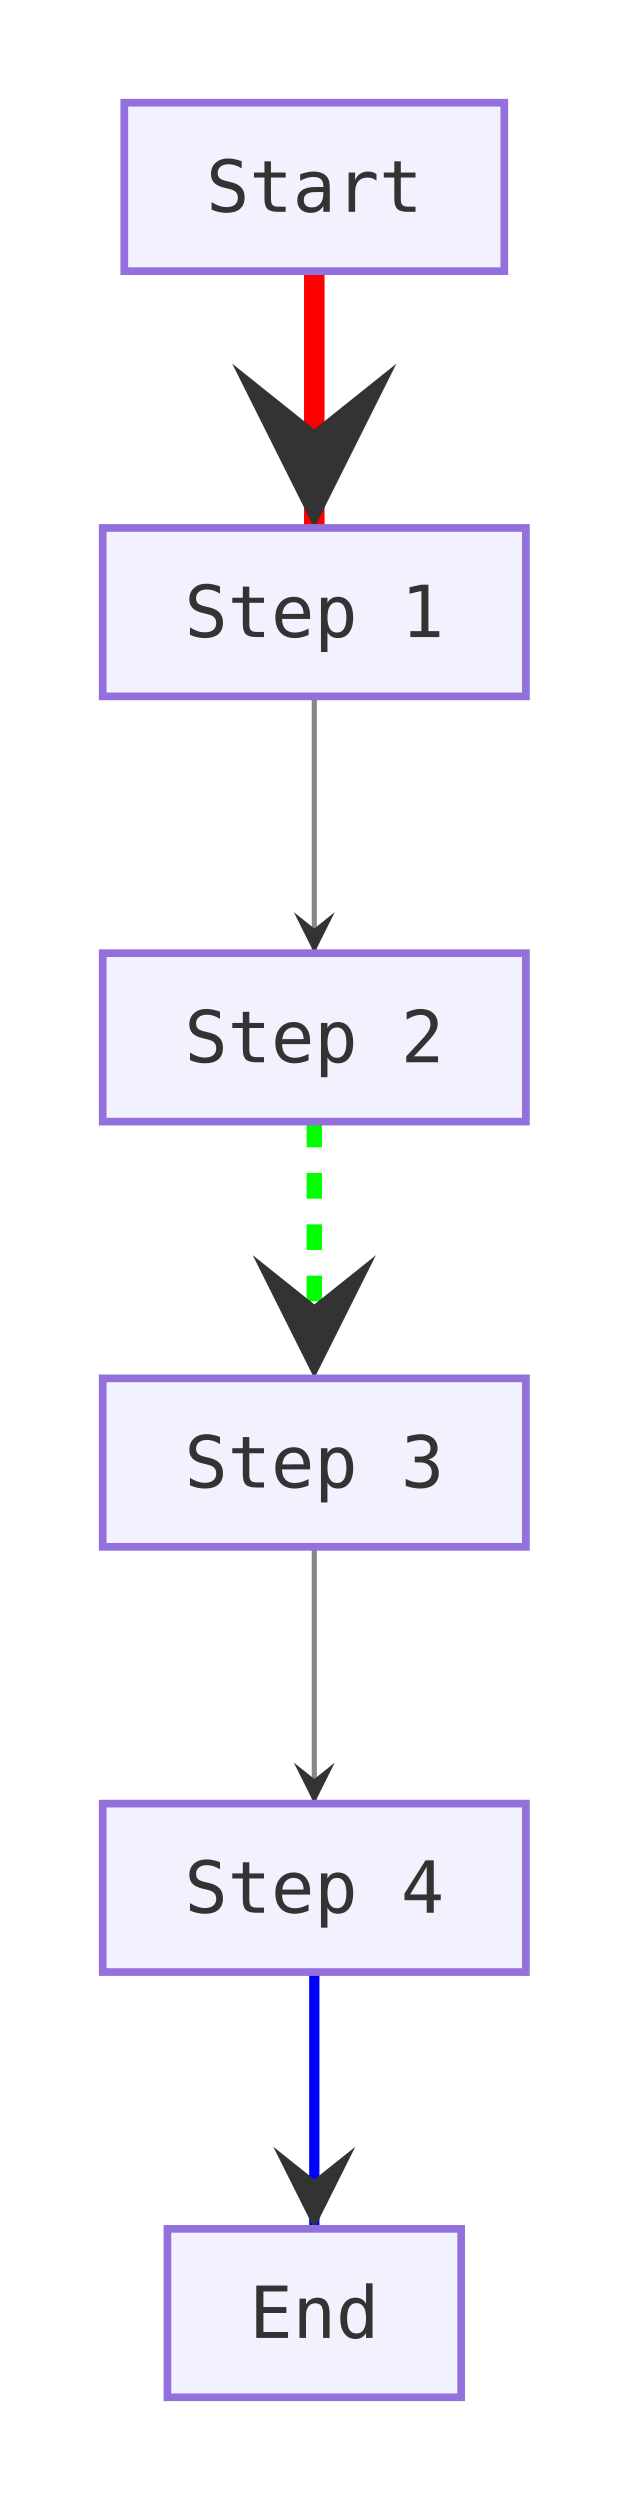
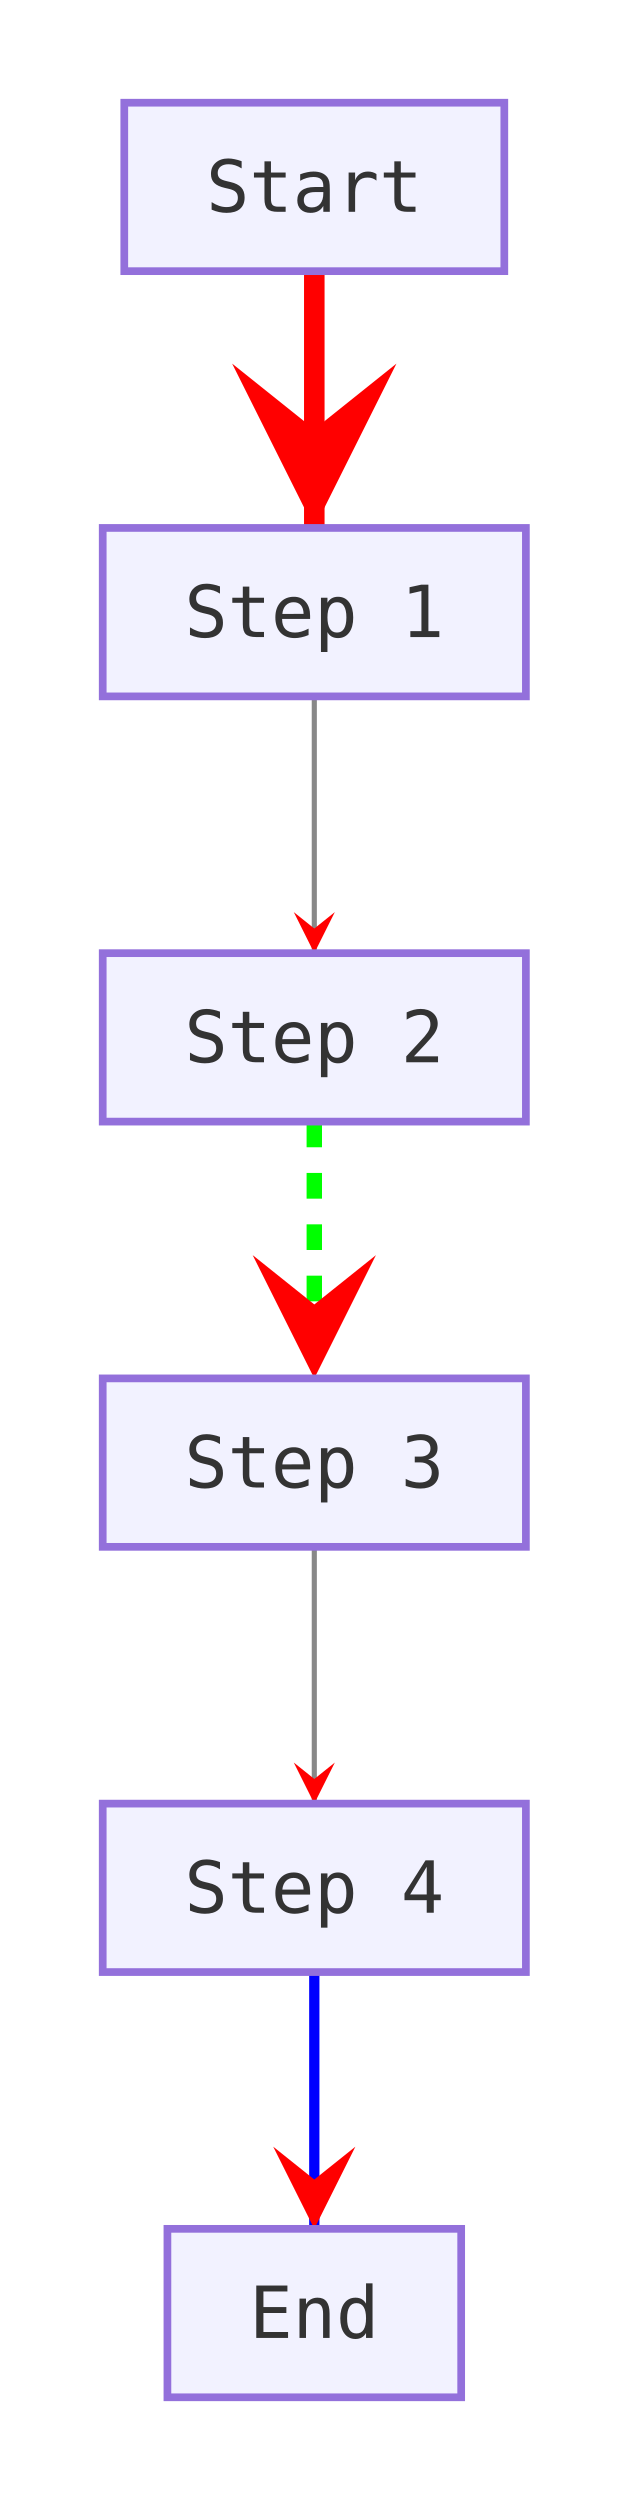
<svg xmlns="http://www.w3.org/2000/svg" viewBox="0 0 122.4 486.8" width="122.4" height="486.8">
  <defs>
    <marker id="arrow-point" viewBox="0 0 10 10" refX="10" refY="5" markerWidth="8" markerHeight="8" orient="auto-start-reverse">
-       <path d="M10 5 L0 10 L4 5 L0 0 Z" fill="#333333" />
+       <path d="M10 5 L0 10 L4 5 L0 0 Z" fill="#ff0000" />
    </marker>
  </defs>
  <g transform="translate(20, 20)">
    <path d="M41.2 32.8 L41.2 36.97 C41.2 41.13 41.2 49.47 41.2 57.8 C41.2 66.13 41.2 74.47 41.2 78.63 L41.2 82.8" fill="none" stroke="#ff0000" stroke-width="4" marker-end="url(#arrow-point)" />
    <path d="M41.2 115.6 L41.2 119.77 C41.2 123.93 41.2 132.27 41.2 140.6 C41.2 148.93 41.2 157.27 41.2 161.43 L41.2 165.6" fill="none" stroke="#888888" stroke-width="1" marker-end="url(#arrow-point)" />
    <path d="M41.2 198.4 L41.2 202.57 C41.2 206.73 41.2 215.07 41.2 223.4 C41.2 231.73 41.2 240.07 41.2 244.23 L41.2 248.4" fill="none" stroke="#00ff00" stroke-width="3" stroke-dasharray="5" marker-end="url(#arrow-point)" />
    <path d="M41.2 281.2 L41.2 285.37 C41.2 289.53 41.2 297.87 41.2 306.2 C41.2 314.53 41.2 322.87 41.2 327.03 L41.2 331.2" fill="none" stroke="#888888" stroke-width="1" marker-end="url(#arrow-point)" />
    <path d="M41.2 364 L41.2 368.17 C41.2 372.33 41.2 380.67 41.2 389 C41.2 397.33 41.2 405.67 41.2 409.83 L41.2 414" fill="none" stroke="#0000ff" stroke-width="2" marker-end="url(#arrow-point)" />
    <rect x="4.2" y="0" width="74" height="32.8" fill="#ececffb2" stroke="#9370db" stroke-width="1.5" />
    <text x="41.2" y="16.4" text-anchor="middle" dominant-baseline="central" font-size="14px" font-family="'Intel One Mono', 'SF Mono', 'Cascadia Code', 'JetBrains Mono', 'Fira Code', 'Consolas', 'Menlo', monospace" fill="#333333">Start</text>
    <rect x="0" y="82.8" width="82.4" height="32.8" fill="#ececffb2" stroke="#9370db" stroke-width="1.5" />
    <text x="41.2" y="99.2" text-anchor="middle" dominant-baseline="central" font-size="14px" font-family="'Intel One Mono', 'SF Mono', 'Cascadia Code', 'JetBrains Mono', 'Fira Code', 'Consolas', 'Menlo', monospace" fill="#333333">Step 1</text>
    <rect x="0" y="165.6" width="82.4" height="32.8" fill="#ececffb2" stroke="#9370db" stroke-width="1.5" />
    <text x="41.2" y="182" text-anchor="middle" dominant-baseline="central" font-size="14px" font-family="'Intel One Mono', 'SF Mono', 'Cascadia Code', 'JetBrains Mono', 'Fira Code', 'Consolas', 'Menlo', monospace" fill="#333333">Step 2</text>
    <rect x="0" y="248.4" width="82.4" height="32.8" fill="#ececffb2" stroke="#9370db" stroke-width="1.5" />
    <text x="41.2" y="264.8" text-anchor="middle" dominant-baseline="central" font-size="14px" font-family="'Intel One Mono', 'SF Mono', 'Cascadia Code', 'JetBrains Mono', 'Fira Code', 'Consolas', 'Menlo', monospace" fill="#333333">Step 3</text>
    <rect x="0" y="331.2" width="82.4" height="32.8" fill="#ececffb2" stroke="#9370db" stroke-width="1.5" />
    <text x="41.2" y="347.6" text-anchor="middle" dominant-baseline="central" font-size="14px" font-family="'Intel One Mono', 'SF Mono', 'Cascadia Code', 'JetBrains Mono', 'Fira Code', 'Consolas', 'Menlo', monospace" fill="#333333">Step 4</text>
    <rect x="12.6" y="414" width="57.2" height="32.8" fill="#ececffb2" stroke="#9370db" stroke-width="1.5" />
    <text x="41.2" y="430.4" text-anchor="middle" dominant-baseline="central" font-size="14px" font-family="'Intel One Mono', 'SF Mono', 'Cascadia Code', 'JetBrains Mono', 'Fira Code', 'Consolas', 'Menlo', monospace" fill="#333333">End</text>
  </g>
</svg>
